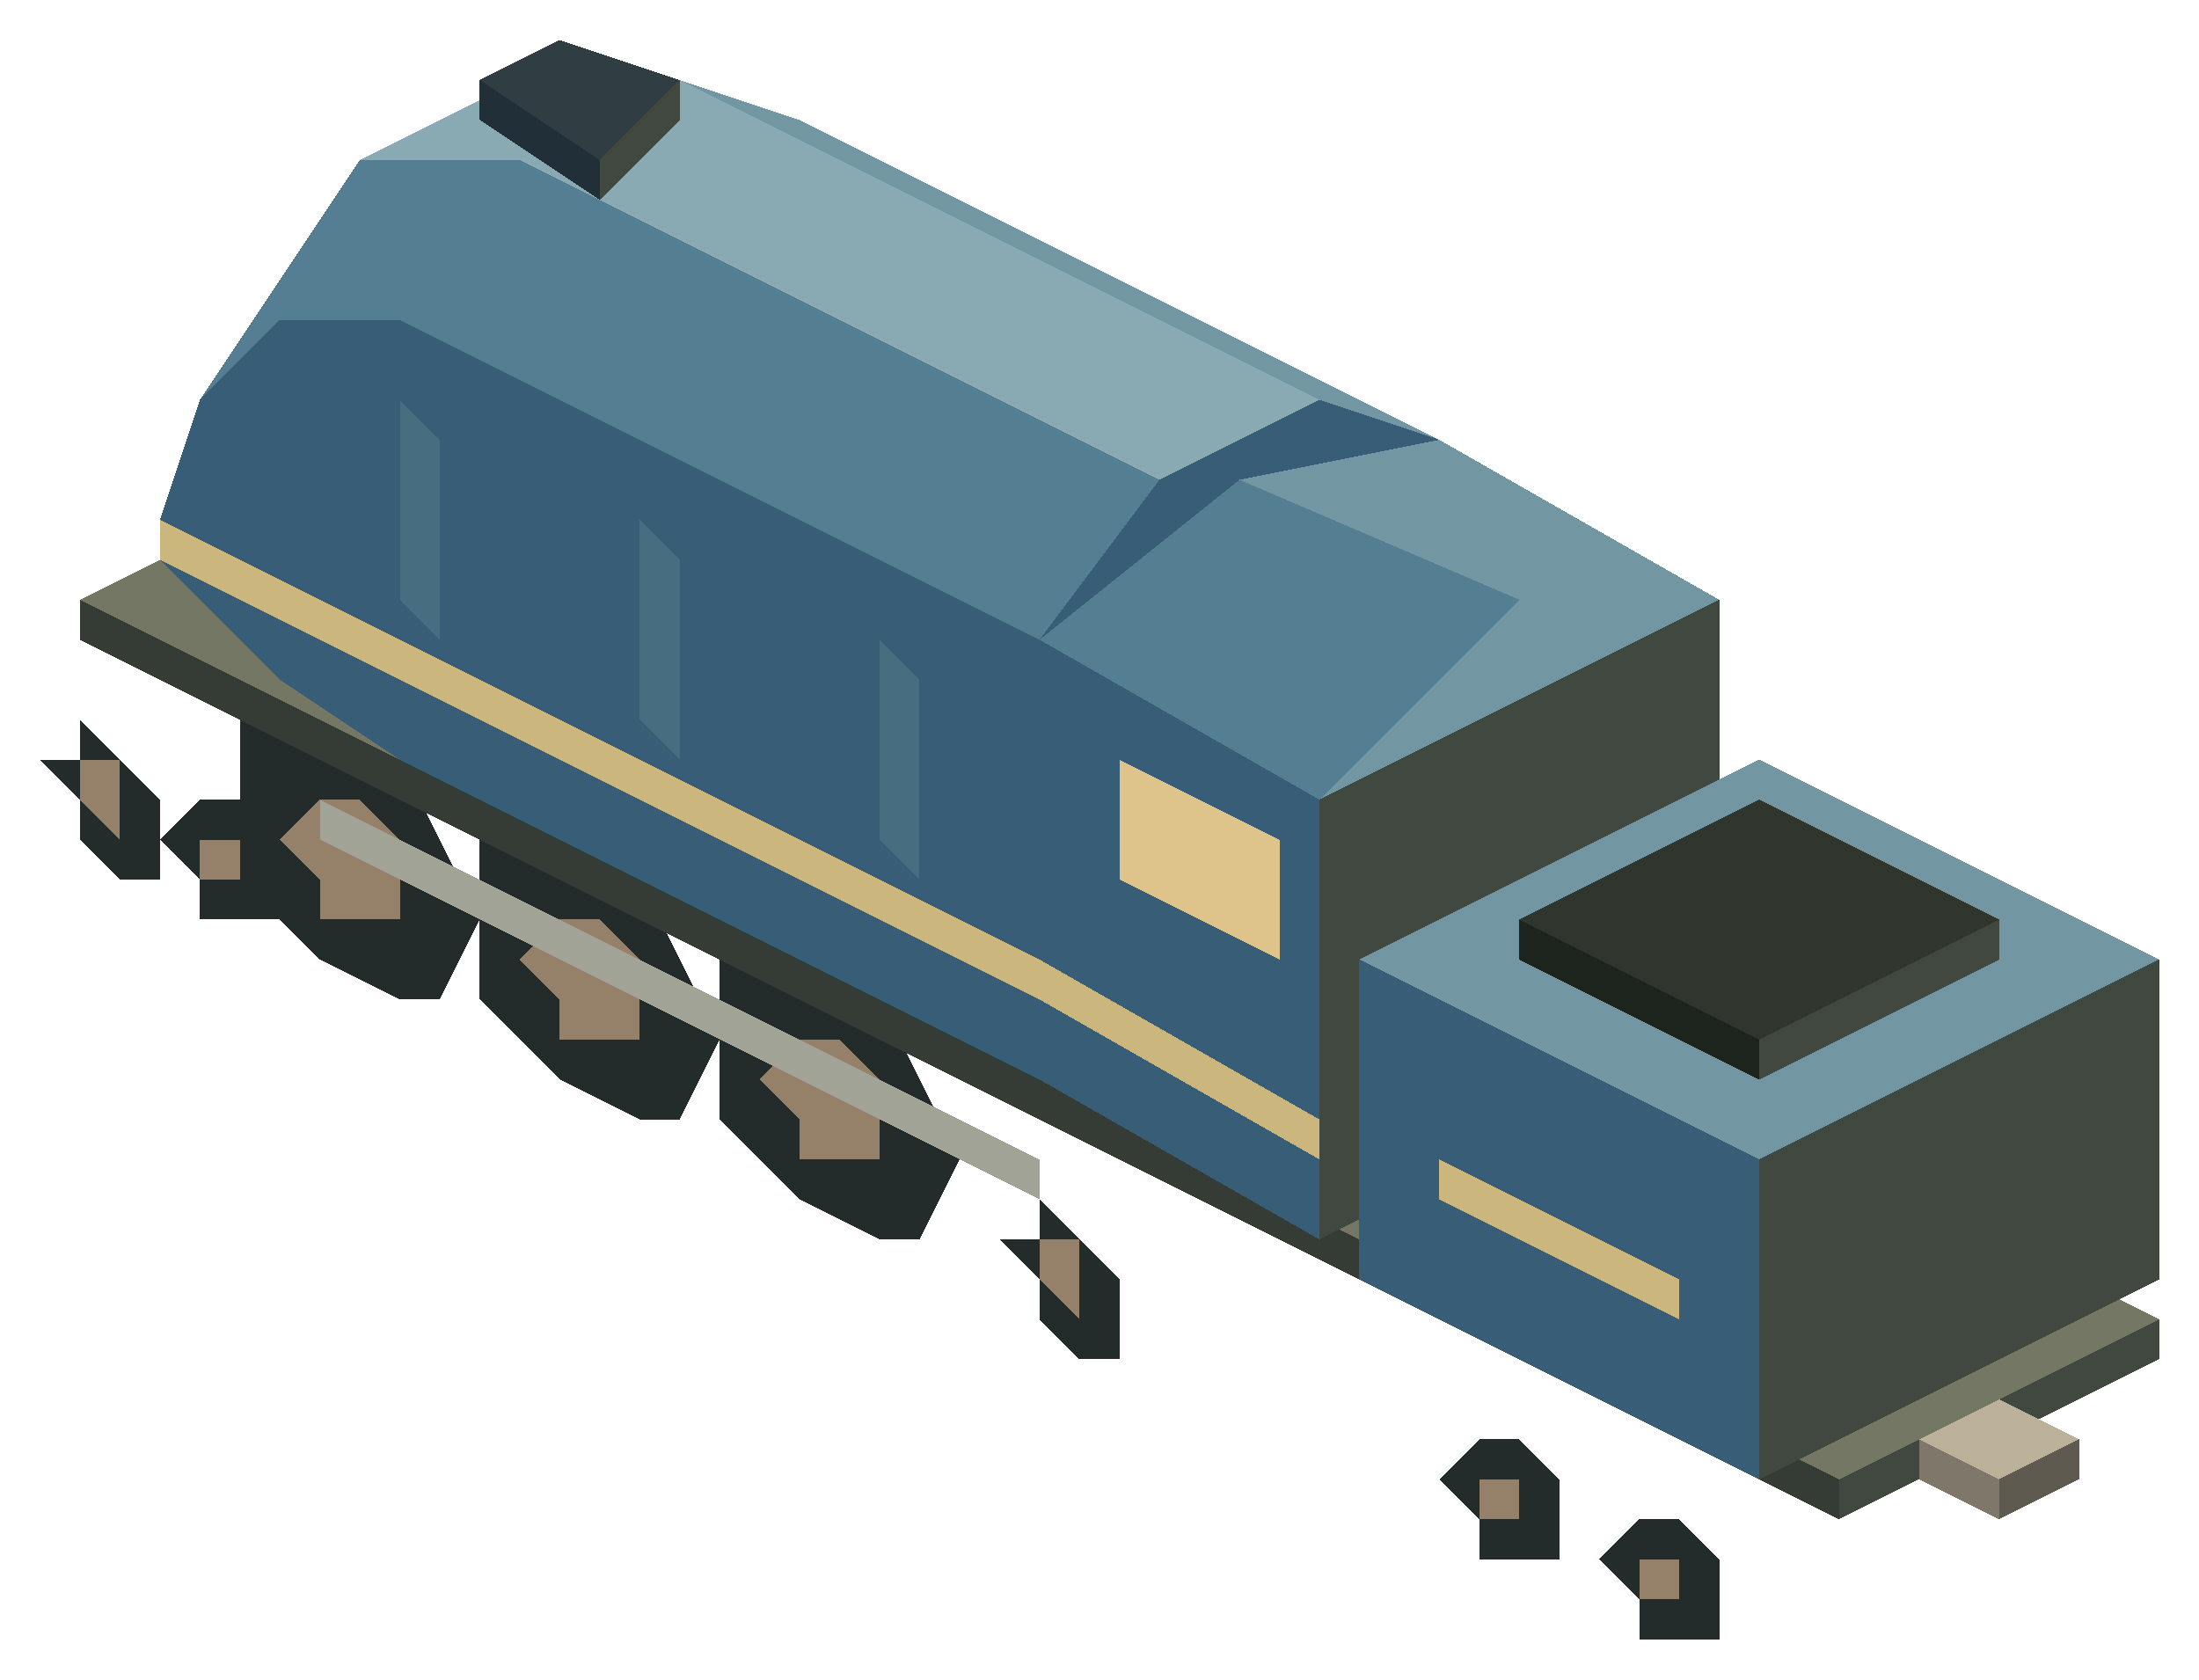
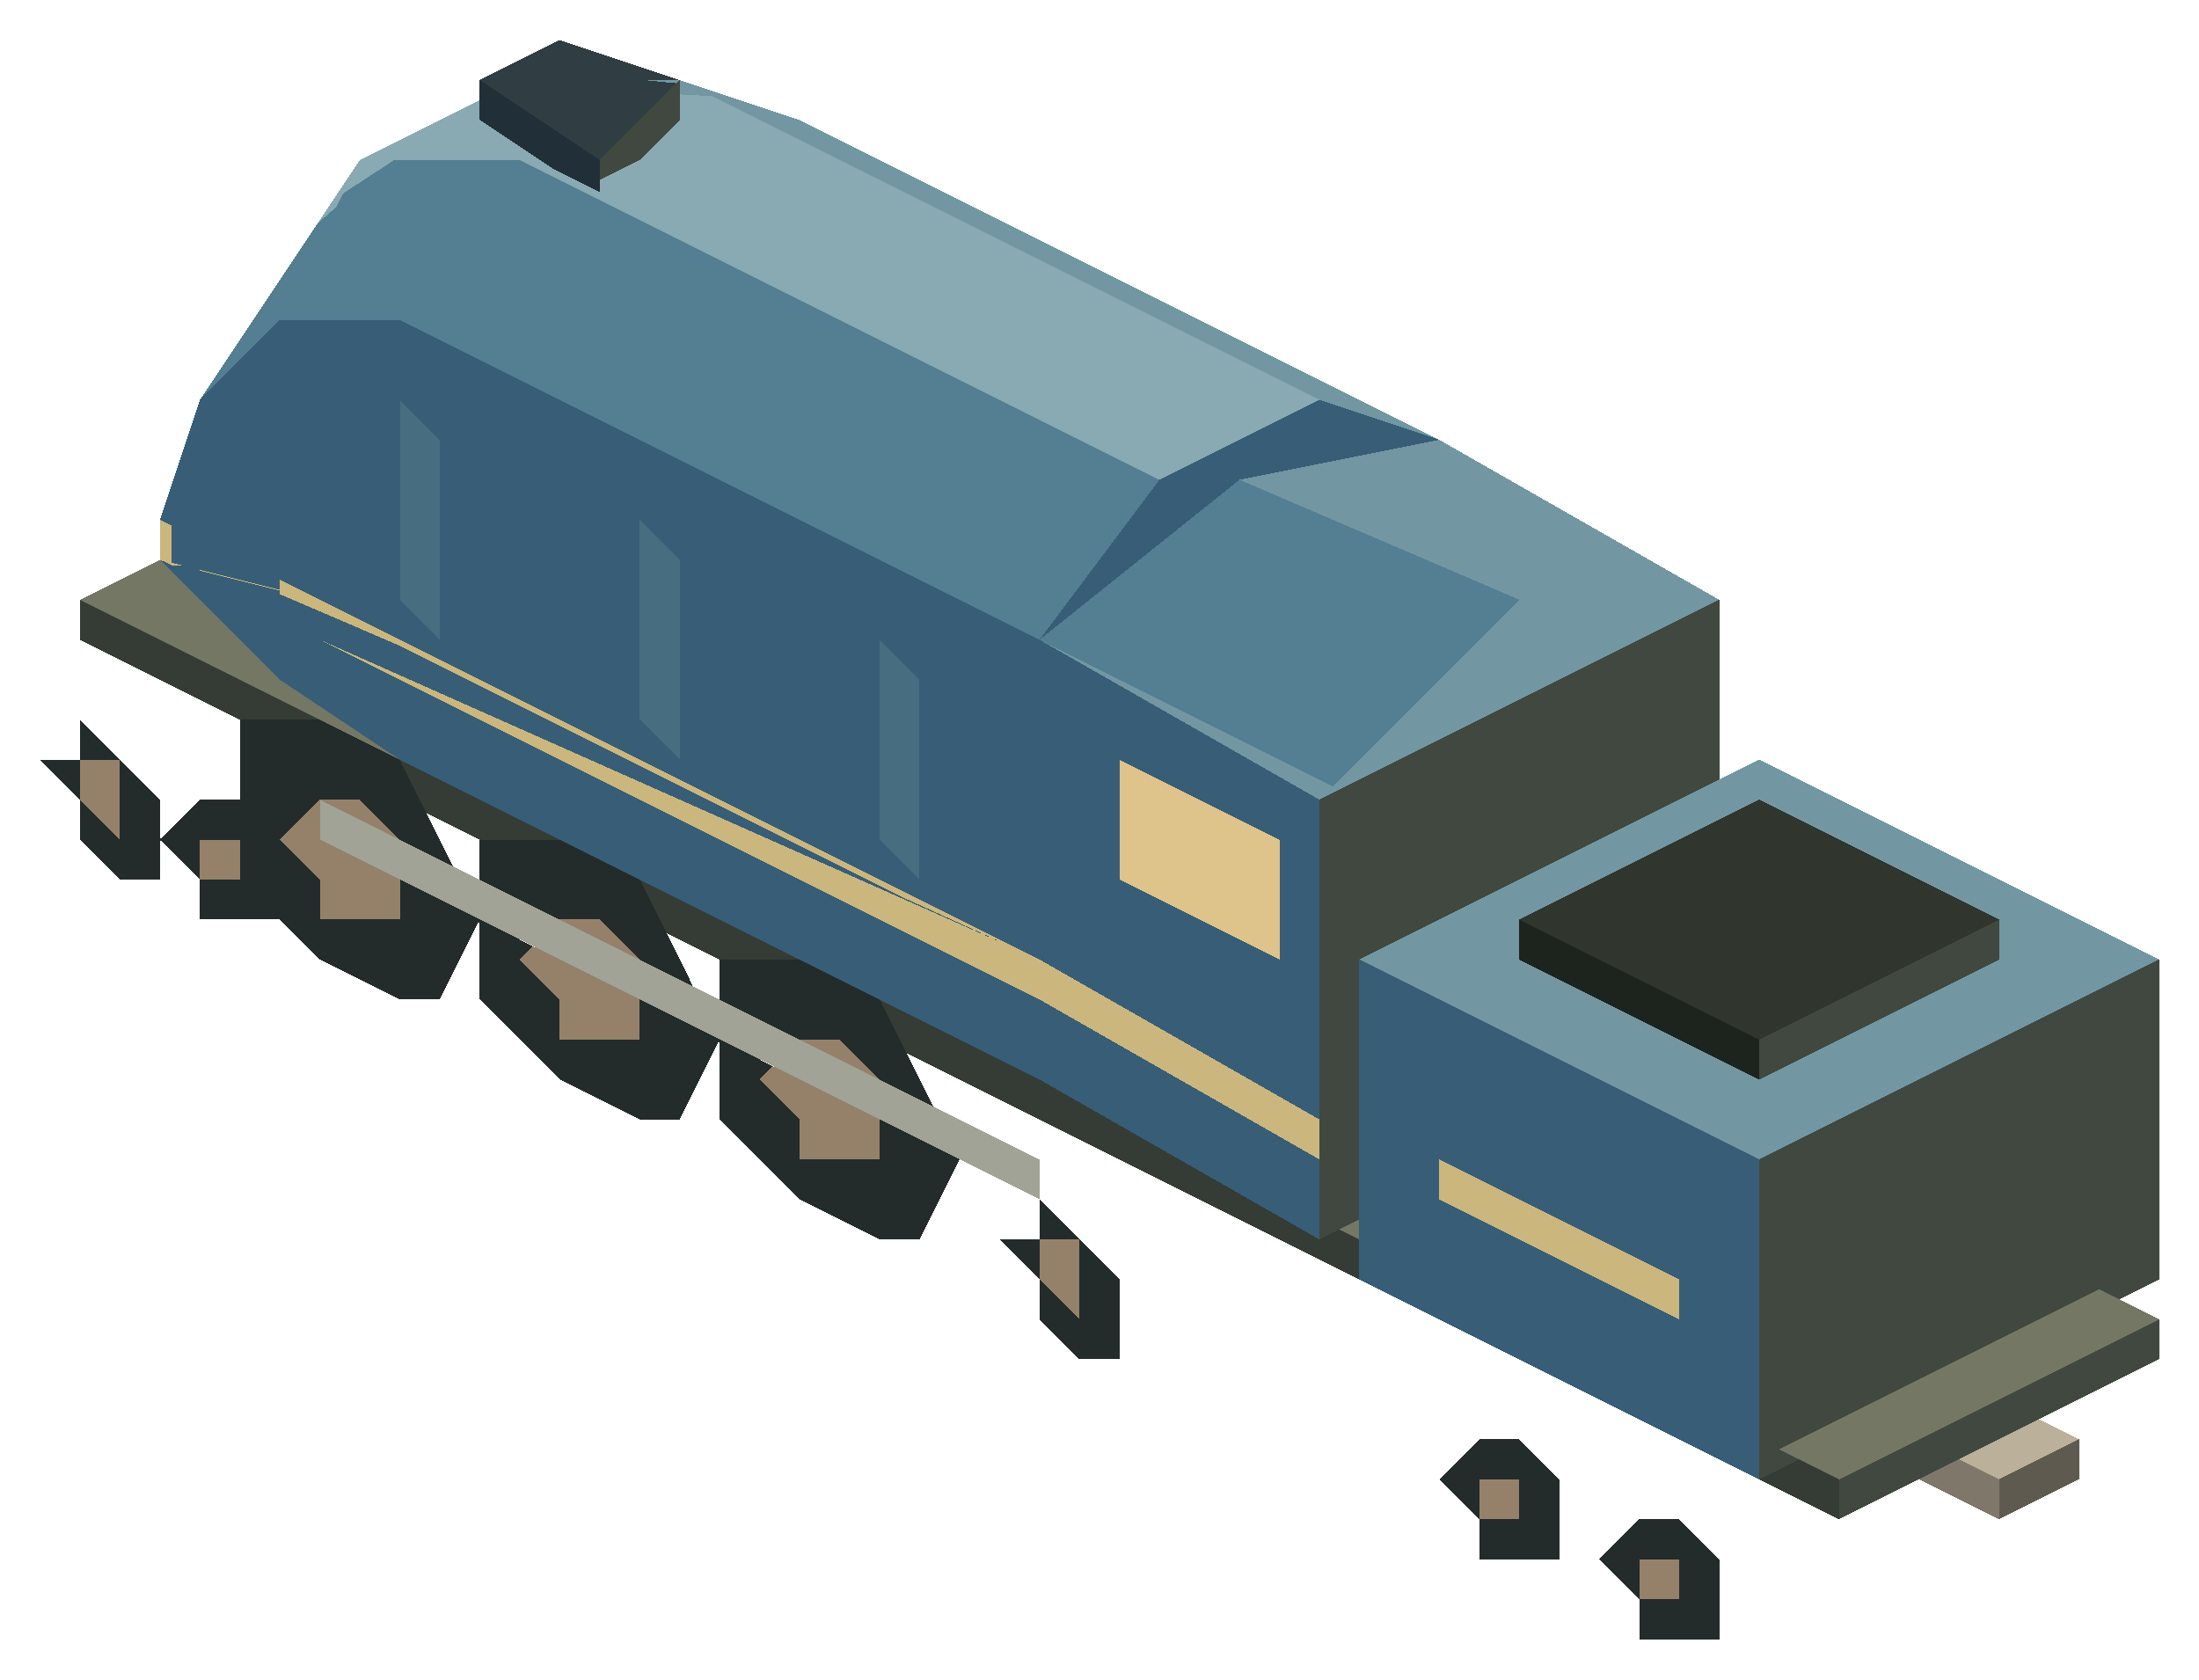
<svg xmlns="http://www.w3.org/2000/svg" width="55" height="42" viewBox="0 0 55 42" shape-rendering="crispEdges" data-template="railyard-loco-steam-streamliner-left" data-anchor-x="6" data-anchor-y="18" data-length-m="22">
+   <g id="silhouette-underlays">
+     <path d="M4,14 6,13 8,14 8,15 6,16 4,15Z" fill="#5f5a50" />
+     <path d="M2,15 10,11 54,33 54,34 46,38 2,16Z" fill="#41483f" />
+     <path d="M12,2 14,1 17,2 17,3 15,5 12,3Z" fill="#41483f" />
+     <path d="M26,16 36,11 43,15 43,26 33,31 26,27Z" fill="#41483f" />
+     <path d="M26,24 33,28 33,29 26,25Z" fill="#41483f" />
+     <path d="M34,24 44,19 54,24 54,32 44,37 34,32Z" fill="#41483f" />
+     <path d="M38,23 44,20 50,23 50,24 44,27 38,24Z" fill="#41483f" />
+     <path d="M36,29 42,32 42,33 36,30Z" fill="#41483f" />
+     <path d="M48,36 50,35 52,36 52,37 50,38 48,37Z" fill="#5f5a50" />
+   </g>
  <g id="coupler">
-     <polygon points="4,14 6,13 8,14 8,15 6,16 4,15" fill="#5f5a50" />
-     <polygon points="4,15 6,16 6,15 4,14" fill="#7f786a" />
-     <polygon points="8,15 6,16 6,15 8,14" fill="#5f5a50" />
-     <polygon points="6,13 8,14 6,15 4,14" fill="#bbb09a" />
-   </g>
+ </g>
  <g id="running-gear">
-     <polygon points="4,21 4,20 3,19 2,18 2,19 1,19 2,20 2,21 3,22 4,22" fill="#242b2b" />
-     <polygon points="3,20 3,20 3,20 3,19 2,19 2,20 2,20 3,21 3,21 3,21" fill="#95816a" />
-     <polygon points="7,22 7,21 6,20 5,20 5,20 4,21 5,22 5,23 6,23 7,23" fill="#242b2b" />
-     <polygon points="6,22 6,21 6,21 6,21 5,21 5,21 5,22 6,22 6,22 6,22" fill="#95816a" />
-     <polygon points="12,23 11,21 10,19 8,18 6,18 6,20 6,22 8,24 10,25 11,25" fill="#242b2b" />
-     <polygon points="10,22 10,21 9,20 8,20 8,20 7,21 8,22 8,23 9,23 10,23" fill="#95816a" />
-     <polygon points="18,26 17,24 16,22 14,21 12,21 12,23 12,25 14,27 16,28 17,28" fill="#242b2b" />
-     <polygon points="16,25 16,24 15,23 14,23 14,23 13,24 14,25 14,26 15,26 16,26" fill="#95816a" />
-     <polygon points="24,29 23,27 22,25 20,24 18,24 18,26 18,28 20,30 22,31 23,31" fill="#242b2b" />
-     <polygon points="22,28 22,27 21,26 20,26 20,26 19,27 20,28 20,29 21,29 22,29" fill="#95816a" />
-     <polygon points="28,33 28,32 27,31 26,30 26,31 25,31 26,32 26,33 27,34 28,34" fill="#242b2b" />
-     <polygon points="27,32 27,32 27,32 27,31 26,31 26,32 26,32 27,33 27,33 27,33" fill="#95816a" />
-     <polygon points="39,38 39,37 38,36 37,36 37,36 36,37 37,38 37,39 38,39 39,39" fill="#242b2b" />
-     <polygon points="38,38 38,37 38,37 38,37 37,37 37,37 37,38 38,38 38,38 38,38" fill="#95816a" />
-     <polygon points="43,40 43,39 42,38 41,38 41,38 40,39 41,40 41,41 42,41 43,41" fill="#242b2b" />
-     <polygon points="42,40 42,39 42,39 42,39 41,39 41,39 41,40 42,40 42,40 42,40" fill="#95816a" />
+     <path d="M4,21 4,22 3,22ZM4,21 3,22 2,21ZM4,21 2,21 2,20ZM4,21 2,21 2,20ZM2,20 3,21 2,21 2,20ZM4,21 3,21 2,20 2,20ZM3,20.5 4,21 3,21 3,21ZM3,20.5 3,21 3,21 2,20 2,20ZM3,20.5 3,21 3,21 2,20 2,20ZM4,21 2,20 1,19ZM4,21 2,20 1,19ZM4,21 2,20 1,19ZM2,19.667 2,20 2,20 1,19ZM3,20.333 4,21 3,20.5ZM2,19.667 3,20.333 3,20.5 2,20 2,20ZM2,19.667 3,20.333 3,20.5 2,20 2,20ZM4,21 1,19 2,19ZM4,21 1,19 2,19ZM4,21 1,19 2,19ZM2,19 2,19.667 1,19 2,19ZM3,20 4,21 3,20.333ZM3,20 3,20.333 2,19.667 2,19 2,19ZM3,20 3,20.333 2,19.667 2,19 2,19ZM4,21 2,19 2,18ZM4,21 2,19 2,18ZM4,21 2,19 2,18ZM2.667,19 2,19 2,19 2,18ZM3,19.5 4,21 3,20ZM2.667,19 3,19.5 3,20 2,19 2,19ZM2.667,19 3,19.5 3,20 2,19 2,19ZM4,21 2,18 3,19ZM4,21 2,18 3,19ZM4,21 2,18 3,19ZM3,19 2.667,19 2,18 3,19ZM4,21 3,19.5 3,19 3,19 3,19ZM3,19 3,19.5 2.667,19 3,19 3,19ZM3,19 3,19.5 2.667,19 3,19 3,19ZM3,19 4,20 4,21ZM6.5,22.5 7,23 7,23 6,23ZM5.5,22.75 6,23 6,23 5,23ZM5.5,22.75 6.333,22.333 6.5,22.5 6,23 6,23ZM5.5,22.75 5,23 5,22.5ZM6,22 6.333,22.333 5.5,22.75 5,22.5 5,22ZM5.5,21.5 6,22 5,22 4,21ZM5.5,21.5 6,21.667 6,22 6,22ZM5.5,21.5 6,22 5,22 4,21ZM5.5,21.5 6,21.667 6,22 6,22ZM5,21.333 5,22 5,22 4,21ZM5,21.333 5.5,21.5 6,22 5,22 5,22ZM5.5,21.5 6,21.667 6,22 6,22ZM5,21.333 5.5,21.5 6,22 5,22 5,22ZM5.5,21.5 6,21.667 6,22 6,22ZM5,21.333 5.5,21.5 6,22 5,22 5,22ZM5.5,21.5 6,21.667 6,22 6,22ZM5,21.333 6,21.667 6,22 5,22 5,22ZM4.667,20.667 5.5,21.5 4,21ZM4.667,20.667 6,20 6,20 6,21.667 5.5,21.5ZM4.667,20.667 5.5,21.5 4,21ZM4.667,20.667 6,20 6,20 6,21.667 5.5,21.5ZM5,20.5 5,21.333 4,21ZM5,21 5.5,21.5 5,21.333ZM5,21 5,20.5 6,20 6,20 6,21.667 5.5,21.5ZM6,21 5,21 5,20.5 6,20 6,20ZM5,21 5,21 5.5,21.5 5,21.333ZM5,21 5,21 6,21 6,21.667 5.5,21.5ZM5,21 5,21 5.5,21.5 5,21.333ZM5,21 5,21 6,21 6,21.667 5.5,21.5ZM5,21 6,21 6,21.667 5,21.333ZM4,21 5,20 6,20ZM11,25 10,25 10,25 10,22 12,23 12,23ZM10,21 10,19 10,19 11,21 11.333,21.667ZM10,23 10,25 10,25 8,24 7,23ZM8,22 8,23 8,23 7,23 6,22 6,22ZM8,22 8,22 6,22 6,22 6,20 6,20ZM8,20 7,21 7,21 7,21 6,20 6,20 6,18 8,18 8,18ZM10,21 8,19 8,18 8,18 10,19 10,19ZM8.5,19.5 8,20 8,19ZM8.5,19.5 9,20 9,20 9,20 8,20 8,20ZM17,28 16,28 16,28 16,25 18,26 18,26ZM16,24 16,22 16,22 17,24 17.333,24.667ZM16,26 16,28 16,28 14,27 13,26ZM14,25 14,26 14,26 13,26 12,25 12,25ZM14,25 14,25 12,25 12,25 12,23 12,23ZM13.333,23.667 13,24 13,24 13,24 12,23 12,23 12,23ZM14,23 14,23 12,22 12,21 14,21 14,21ZM16,24 14,22 14,21 14,21 16,22 16,22ZM14.5,22.5 14,23 14,22ZM14,23 14.5,22.5 15,23 15,23 15,23ZM23,31 22,31 22,31 22,28 24,29 24,29ZM22,27 22,25 22,25 23,27 23.333,27.667ZM22,29 22,31 22,31 20,30 19,29ZM20,28 20,29 20,29 19,29 18,28 18,28ZM20,28 20,28 18,28 18,28 18,26 18,26ZM19.333,26.667 19,27 19,27 19,27 18,26 18,26 18,26ZM20,26 20,26 18,25 18,24 20,24 20,24ZM22,27 20,25 20,24 20,24 22,25 22,25ZM20.5,25.5 20,26 20,25ZM20.5,25.5 21,26 21,26 21,26 20,26 20,26ZM28,33 28,34 27,34ZM28,33 27,34 26,33ZM28,33 26,33 26,32ZM28,33 26,33 26,32ZM26,32 27,33 26,33 26,32ZM28,33 27,33 26,32 26,32ZM27,32.5 28,33 27,33 27,33ZM27,32.5 27,33 27,33 26,32 26,32ZM27,32.5 27,33 27,33 26,32 26,32ZM28,33 26,32 25,31ZM28,33 26,32 25,31ZM28,33 26,32 25,31ZM26,31.667 26,32 26,32 25,31ZM27,32.333 28,33 27,32.5ZM26,31.667 27,32.333 27,32.5 26,32 26,32ZM26,31.667 27,32.333 27,32.5 26,32 26,32ZM28,33 25,31 26,31ZM28,33 25,31 26,31ZM28,33 25,31 26,31ZM26,31 26,31.667 25,31 26,31ZM27,32 28,33 27,32.333ZM27,32 27,32.333 26,31.667 26,31 26,31ZM27,32 27,32.333 26,31.667 26,31 26,31ZM28,33 26,31 26,30ZM28,33 26,31 26,30ZM28,33 26,31 26,30ZM26.667,31 26,31 26,31 26,30ZM27,31.5 28,33 27,32ZM26.667,31 27,31.5 27,32 26,31 26,31ZM26.667,31 27,31.5 27,32 26,31 26,31ZM28,33 26,30 27,31ZM28,33 26,30 27,31ZM28,33 26,30 27,31ZM27,31 26.667,31 26,30 27,31ZM28,33 27,31.5 27,31 27,31 27,31ZM27,31 27,31.5 26.667,31 27,31 27,31ZM27,31 27,31.5 26.667,31 27,31 27,31ZM27,31 28,32 28,33ZM39,38 39,39 38,39ZM39,38 38,39 37,39ZM39,38 37,39 37,38ZM39,38 37,38 36,37ZM39,38 37,38 36,37ZM37,37.333 37,38 37,38 36,37ZM37,37.333 39,38 37,38 37,38ZM37,37.333 39,38 37,38 37,38ZM37,37.333 39,38 37,38 37,38ZM38,37.667 39,38 38,38ZM37,37.333 38,37.667 38,38 37,38 37,38ZM38,36 39,37 39,38ZM38,36 39,38 36,37ZM38,36 39,38 36,37ZM37,36.5 37,37.333 36,37ZM37,36.5 38,36 39,38 37,37.333ZM37,37 37,36.5 38,36 38.5,37ZM37,37 38.5,37 39,38 37,37.333ZM37,37 38.5,37 39,38 37,37.333ZM38,37 38.5,37 39,38 38,37.667ZM37,37 38,37 38,37.667 37,37.333ZM36,37 37,36 38,36ZM43,40 43,41 42,41ZM43,40 42,41 41,41ZM43,40 41,41 41,40ZM43,40 41,40 40,39ZM43,40 41,40 40,39ZM41,39.333 41,40 41,40 40,39ZM41,39.333 43,40 41,40 41,40ZM41,39.333 43,40 41,40 41,40ZM41,39.333 43,40 41,40 41,40ZM42,39.667 43,40 42,40ZM41,39.333 42,39.667 42,40 41,40 41,40ZM42,38 43,39 43,40ZM42,38 43,40 40,39ZM42,38 43,40 40,39ZM41,38.5 41,39.333 40,39ZM41,38.5 42,38 43,40 41,39.333ZM41,39 41,38.5 42,38 42.5,39ZM41,39 42.5,39 43,40 41,39.333ZM41,39 42.5,39 43,40 41,39.333ZM42,39 42.5,39 43,40 42,39.667ZM41,39 42,39 42,39.667 41,39.333ZM40,39 41,38 42,38Z" fill="#242b2b" />
+     <path d="M3,21 3,21 3,21 2,20 2,20 2,19 3,19 3,20 3,20 3,20ZM6,22 6,22 6,22 5,22 5,21 5,21 6,21 6,21 6,21 6,22ZM10,22 10,23 9,23ZM10,22 9,23 8,23ZM10,22 8,23 8,22ZM10,22 8,22 7,21ZM9.333,20.667 9,20 10,21 10,21ZM7.5,20.75 10,22 10,22 7,21ZM8,21 7.5,20.75 8,20.5ZM8.5,20.25 9,20 9.333,20.667ZM7.5,20.75 7,21 7.333,20.667ZM8,20.5 7.5,20.75 7.333,20.667 8,20 8,20ZM8.5,20.25 8,20 8,20 8,20 9,20ZM16,25 16,26 15,26ZM16,25 15,26 14,26ZM16,25 14,26 14,25ZM16,25 14,25 13,24ZM15.333,23.667 15,23 16,24 16,24ZM13.5,23.75 16,25 16,25 13,24ZM14.5,23.25 15,23 15.333,23.667ZM13.5,23.75 13,24 13.333,23.667ZM14.5,23.25 14,23 14,23 15,23ZM22,28 22,29 21,29ZM22,28 21,29 20,29ZM22,28 20,29 20,28ZM22,28 20,28 19,27ZM21.333,26.667 21,26 22,27 22,27ZM19.5,26.75 22,28 22,28 19,27ZM20.5,26.25 21,26 21.333,26.667ZM19.5,26.75 19,27 19.333,26.667ZM20.5,26.25 20,26 20,26 21,26ZM27,33 27,33 27,33 26,32 26,32 26,31 27,31 27,32 27,32 27,32ZM38,38 38,38 38,38 37,38 37,37 37,37 38,37 38,37 38,37 38,38ZM42,40 42,40 42,40 41,40 41,39 41,39 42,39 42,39 42,39 42,40Z" fill="#95816a" />
  </g>
  <g id="frame">
-     <polygon points="2,15 10,11 54,33 54,34 46,38 2,16" fill="#41483f" />
-     <polygon points="2,16 46,38 46,37 2,15" fill="#343c35" />
-     <polygon points="54,34 46,38 46,37 54,33" fill="#41483f" />
-     <polygon points="10,11 54,33 46,37 2,15" fill="#747764" />
+     <path d="M45,36.5 46,37 46,38 44,37ZM34,31 34,31 34,32 32,31ZM33,31 33.5,30.75 34,31 33,31ZM22,25 22,25 26,27 33,31 33,31 32,31 22.667,26.333ZM2,15 6,17 6,18 2,16ZM6,17 8,18 6,18 6,18ZM10,19 12,20 12,21 10.667,20.333ZM12,20 14,21 12,21 12,21ZM16,22 18,23 18,24 16.667,23.333ZM18,23 20,24 18,24 18,24Z" fill="#343c35" />
+     <path d="M54,34 46,38 46,37 54,33Z" fill="#41483f" />
+     <path d="M3.143,14.429 10,19 10,19 2,15ZM7,17 7,17 3.143,14.429 4,14ZM34,30.5 34,31 33.5,30.75ZM51.5,32.75 52.5,32.25 54,33 53,33.5ZM51.5,32.75 53,33.5 46,37 44.5,36.25Z" fill="#747764" />
  </g>
  <g id="coupling-rods">
-     <polygon points="26,30 8,21 8,20 26,29" fill="#a0a395" />
+     <path d="M26,30 8,21 8,20 26,29Z" fill="#a0a395" />
  </g>
  <g id="boiler">
</g>
  <g id="streamlined-casing">
-     <polygon points="36,22 20,14 20,3 36,11" fill="#375e76" />
-     <polygon points="20,14 16,12 16,3 20,3" fill="#375e76" />
-     <polygon points="16,12 12,11 12,6 16,3" fill="#375e76" />
-     <polygon points="12,11 10,11 10,10 12,6" fill="#375e76" />
-     <polygon points="36,11 20,3 17,2 33,10" fill="#7297a3" />
-     <polygon points="20,3 16,3 13,2 17,2" fill="#7297a3" />
-     <polygon points="16,3 12,6 10,5 13,2" fill="#7297a3" />
-     <polygon points="12,6 10,10 8,9 10,5" fill="#7297a3" />
-     <polygon points="33,10 17,2 13,4 29,12" fill="#89aab3" />
-     <polygon points="17,2 13,2 9,4 13,4" fill="#89aab3" />
-     <polygon points="13,2 10,5 7,7 9,4" fill="#89aab3" />
-     <polygon points="10,5 8,9 6,10 7,7" fill="#89aab3" />
-     <polygon points="29,12 13,4 10,8 26,16" fill="#547f92" />
-     <polygon points="13,4 9,4 7,8 10,8" fill="#547f92" />
-     <polygon points="9,4 7,7 5,10 7,8" fill="#547f92" />
-     <polygon points="7,7 6,10 4,13 5,10" fill="#547f92" />
-     <polygon points="26,16 10,8 10,19 26,27" fill="#375e76" />
-     <polygon points="10,8 7,8 7,17 10,19" fill="#375e76" />
-     <polygon points="7,8 5,10 5,15 7,17" fill="#375e76" />
-     <polygon points="5,10 4,13 4,14 5,15" fill="#375e76" />
+     <path d="M29,12 30.231,12.615 26,16 26,16 26,16ZM36,11 35.286,11.143 33,10 36,11ZM29.923,11.538 31,12 30.231,12.615 29,12ZM31,12 29.923,11.538 33,10 35.286,11.143ZM26,25 26,27 10,19 10,17ZM23.3,22.8 10,16.889 10,16.15ZM10.667,15.667 10,15.5 10,15ZM11,13 14.667,16.667 11,15.75ZM16,15 16,16 10,10 10,9ZM11,11 16,16 16,17 14.667,16.667 11,13ZM17,16 18.667,17.667 17,17.25ZM16,15 10,9 10,8 16,11ZM22,18.5 21.333,18.333 16,13 16,11 22,14ZM17,14 21.333,18.333 18.667,17.667 17,16ZM26,19.5 25.333,19.333 22,16 22,14 26,16ZM23,17 25.333,19.333 23,18.75ZM10.667,15.667 12,17 10,16 10,15.5ZM11,16 11,15.75 14.667,16.667 18,20 12,17ZM16,18 14.667,16.667 16,17ZM17,19 17,17.25 18.667,17.667 24,23 18,20ZM22,21 18.667,17.667 22,18.5ZM25.333,19.333 26,19.5 26,20ZM23,22 23,18.75 25.333,19.333 26,20 26,24 26,24 24,23ZM26,24 26,24 26,24 23.3,22.8 22.7,22.5ZM10,17 10,19 7,17 7,15.5ZM10,16 7,14.5 7,8 10,8ZM10,16.15 10,16.889 8,16 7,15.5 7,14.864ZM7,15.364 7,17 5,15 5,14.455ZM7,14.75 5,14.25 5,10 7,8ZM7,14.775 7,15.364 5,14.455 5,14.275ZM4,14 5,14.455 5,15 4,14 4,14ZM4.6,14.15 5,14.25 5,14.455 4.33,14.15ZM5,13.5 4,13 5,10ZM4.3,13.15 5,13.5 5,14.25 4.3,14.075Z" fill="#375e76" />
+     <path d="M33,10 18.167,2.583 20,3 20,3 36,11ZM17,2.362 17,2 17,2 17.808,2.404ZM18.167,2.583 17,2 20,3 20,3ZM17,2 16.85,2.075 16.077,2 17,2ZM16.85,2.075 17,2 16.918,2.082Z" fill="#7297a3" />
+     <path d="M14.467,4.533 14.333,4.667 13,4 13.2,3.9ZM13.8,4.2 13.2,3.9 13.286,3.857ZM29,12 21,8 15.6,4.4 17.607,2.393 17.808,2.404 33,10ZM16,4 15.6,4.4 15.429,4.286ZM17,3 17,2.362 17.607,2.393ZM15,5 15.6,4.4 21,8 15,5ZM15,5 15,4.5 15.429,4.286 15.6,4.4ZM15,4.8 15,5 14.333,4.667 14.467,4.533ZM12,3 12.643,3.429 12.5,4 11,4ZM12,3 11,4 10,4ZM12.643,3.429 13.286,3.857 13,4 12.5,4ZM9,4 9,4 8.412,5.176 7.939,5.591 9,4ZM8.58,4.839 9,4 9.865,4ZM11.2,2.9 9.88,4 9,4 9,4ZM11.2,2.9 11.571,2.714 12,3 12,3 10,4 9.88,4ZM11.571,2.714 12,2.5 12,3 12,3Z" fill="#89aab3" />
+     <path d="M26,16 10,8 13,4 29,12ZM13,4 10,8 7,8ZM7,8 8.58,4.839 9.865,4 13,4ZM7,8 5,10 7,7ZM8.412,5.176 7,8 7,7 7.939,5.591Z" fill="#547f92" />
  </g>
  <g id="casing-details">
-     <polygon points="26,25 8,16 4,14 4,13 8,15 26,24" fill="#cbb77e" />
-     <polygon points="23,22 22,21 22,16 23,17" fill="#466d80" />
-     <polygon points="17,19 16,18 16,13 17,14" fill="#466d80" />
-     <polygon points="11,16 10,15 10,10 11,11" fill="#466d80" />
+     <path d="M26,24 26,25 8,16ZM4.3,14.075 4,14 4,13 4.3,13.15ZM7,14.75 7,14.5 8,15ZM4.33,14.15 4,14 4.6,14.15ZM7,14.775 5,14.275 5,14.25 7,14.75ZM10,16.15 7,14.864 7,14.75 8,15 10,16ZM22.7,22.5 10,16.15 10,16 26,24Z" fill="#cbb77e" />
+     <path d="M23,22 22,21 22,16 23,17ZM17,19 16,18 16,13 17,14ZM11,16 10,15 10,10 11,11Z" fill="#466d80" />
  </g>
  <g id="recessed-chimney">
-     <polygon points="12,2 14,1 17,2 17,3 15,5 12,3" fill="#41483f" />
-     <polygon points="12,3 15,5 15,4 12,2" fill="#213038" />
-     <polygon points="17,3 15,5 15,4 17,2" fill="#41483f" />
-     <polygon points="14,1 17,2 15,4 12,2" fill="#303d43" />
+     <path d="M12,2 14.143,3.429 13.286,3.857 12,3ZM14.143,3.429 15,4 15,4.8 13.8,4.2 13.286,3.857Z" fill="#213038" />
+     <path d="M17,3 16,4 15,4.5 15,4 17,2Z" fill="#41483f" />
+     <path d="M12.662,1.669 16.918,2.082 15,4 12,2ZM16.077,2 12.662,1.669 14,1 17,2 17,2Z" fill="#303d43" />
  </g>
  <g id="cab">
-     <polygon points="26,16 36,11 43,15 43,26 33,31 26,27" fill="#41483f" />
-     <polygon points="26,27 33,31 33,20 26,16" fill="#375e76" />
-     <polygon points="43,26 33,31 33,20 43,15" fill="#41483f" />
-     <polygon points="36,11 43,15 33,20 26,16" fill="#7297a3" />
-     <polygon points="32,24 28,22 28,19 32,21" fill="#dec38a" />
-     <polygon points="43,15 38,15 31,12 36,11" fill="#7297a3" />
-     <polygon points="38,15 33,20 26,16 31,12" fill="#547f92" />
-     <polygon points="26,24 33,28 33,29 26,25" fill="#41483f" />
-     <polygon points="26,25 33,29 33,28 26,24" fill="#cbb77e" />
-     <polygon points="33,29 33,29 33,28 33,28" fill="#41483f" />
-     <polygon points="26,24 33,28 33,28 26,24" fill="#cbb77e" />
+     <path d="M26,24 26,21 33,24.5 33,28ZM26,25 33,29 33,31 26,27ZM28,22 26,21 26,16 28,17.143ZM28,19 28,17.143 33,20 33,21.5ZM32,24 32,21 33,21.5 33,24.5Z" fill="#375e76" />
+     <path d="M43,18.5 39.5,16.75 43,15ZM43,18.5 43,19.5 34,24 33,23.5 33,20 39.5,16.75ZM34,24 34,30.5 33,31 33,23.5Z" fill="#41483f" />
+     <path d="M38,15 43,15 43,15 33,20 33,20ZM26,16 33.333,19.667 33,20 26,16ZM43,15 38,15 31,12 36,11Z" fill="#7297a3" />
+     <path d="M32,24 28,22 28,19 32,21Z" fill="#dec38a" />
+     <path d="M38,15 33.333,19.667 26,16 26,16 31,12Z" fill="#547f92" />
+     <path d="M26,24 33,28 33,29 26,25Z" fill="#cbb77e" />
  </g>
  <g id="tender">
-     <polygon points="34,24 44,19 54,24 54,32 44,37 34,32" fill="#41483f" />
-     <polygon points="34,32 44,37 44,29 34,24" fill="#375e76" />
-     <polygon points="54,32 44,37 44,29 54,24" fill="#41483f" />
-     <polygon points="44,19 54,24 44,29 34,24" fill="#7297a3" />
-     <polygon points="38,23 44,20 50,23 50,24 44,27 38,24" fill="#41483f" />
-     <polygon points="38,24 44,27 44,26 38,23" fill="#1d241e" />
-     <polygon points="50,24 44,27 44,26 50,23" fill="#41483f" />
-     <polygon points="44,20 50,23 44,26 38,23" fill="#30352e" />
-     <polygon points="36,29 42,32 42,33 36,30" fill="#41483f" />
-     <polygon points="36,30 42,33 42,32 36,29" fill="#cbb77e" />
-     <polygon points="42,33 42,33 42,32 42,32" fill="#41483f" />
-     <polygon points="36,29 42,32 42,32 36,29" fill="#cbb77e" />
+     <path d="M34,28 34,24 44,29 44,33ZM42,32 44,33 44,37 42,36ZM34,29 42,33 42,36 34,32ZM36,30 34,29 34,28 36,29Z" fill="#375e76" />
+     <path d="M54,32 53,32.5 45,28.5 54,24ZM45,36.5 44,37 44,36ZM52.5,32.25 44.5,36.25 44,36 44,29 45,28.5ZM50,24 44,27 44,26 50,23Z" fill="#41483f" />
+     <path d="M38,22 38,26 34,24ZM45,26.5 52,23 54,24 47,27.5ZM44,20 43,19.5 44,19 44,19ZM44,20 44,20 38,23 38,23 38,22 43,19.5ZM50,23 44,20 44,19 44,19 51,22.5ZM50,24 50,23 51,22.5 52,23ZM44,27 45,26.5 47,27.5 44,29ZM38,24 44,27 44,29 44,29 38,26Z" fill="#7297a3" />
+     <path d="M38,23 44,26 44,27 38,24Z" fill="#1d241e" />
+     <path d="M44,20 50,23 44,26 38,23Z" fill="#30352e" />
+     <path d="M36,29 42,32 42,33 36,30Z" fill="#cbb77e" />
  </g>
  <g id="coupler">
-     <polygon points="48,36 50,35 52,36 52,37 50,38 48,37" fill="#5f5a50" />
-     <polygon points="48,37 50,38 50,37 48,36" fill="#7f786a" />
-     <polygon points="52,37 50,38 50,37 52,36" fill="#5f5a50" />
-     <polygon points="50,35 52,36 50,37 48,36" fill="#bbb09a" />
+     <path d="M49,36.5 50,37 50,38 48,37Z" fill="#7f786a" />
+     <path d="M52,37 50,38 50,37 52,36Z" fill="#5f5a50" />
+     <path d="M51,35.5 52,36 50,37 49,36.5Z" fill="#bbb09a" />
  </g>
</svg>
